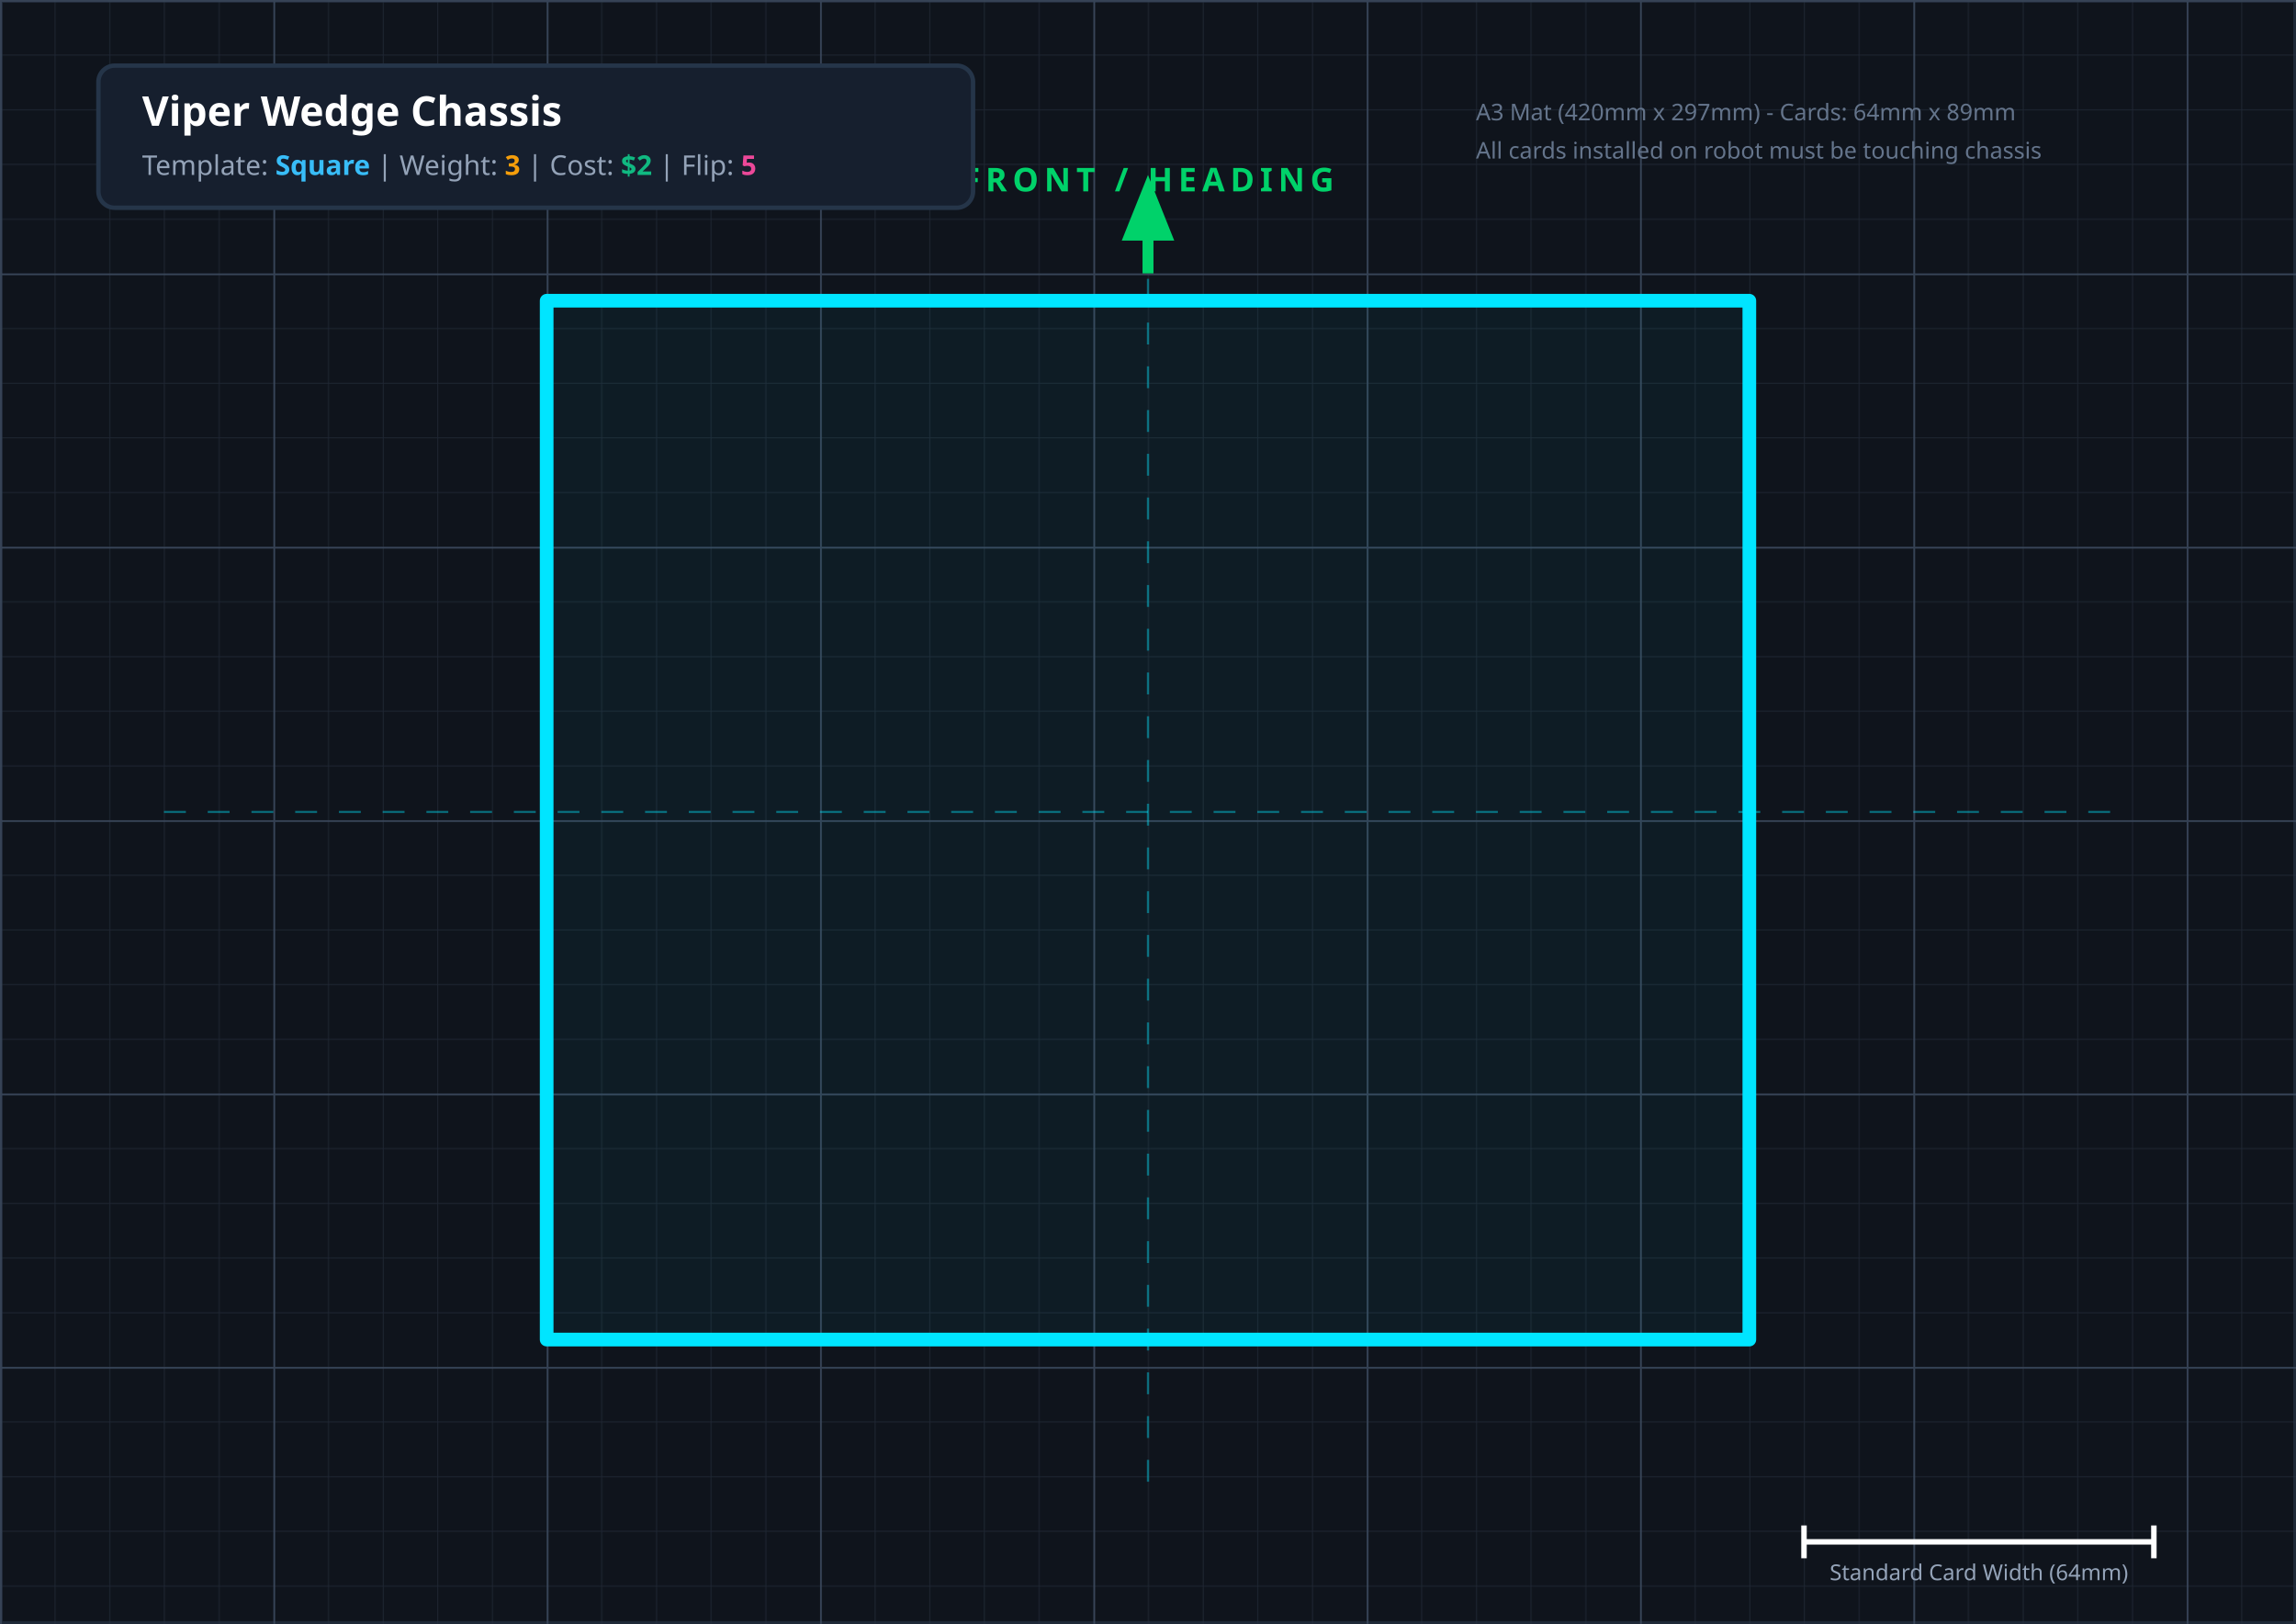
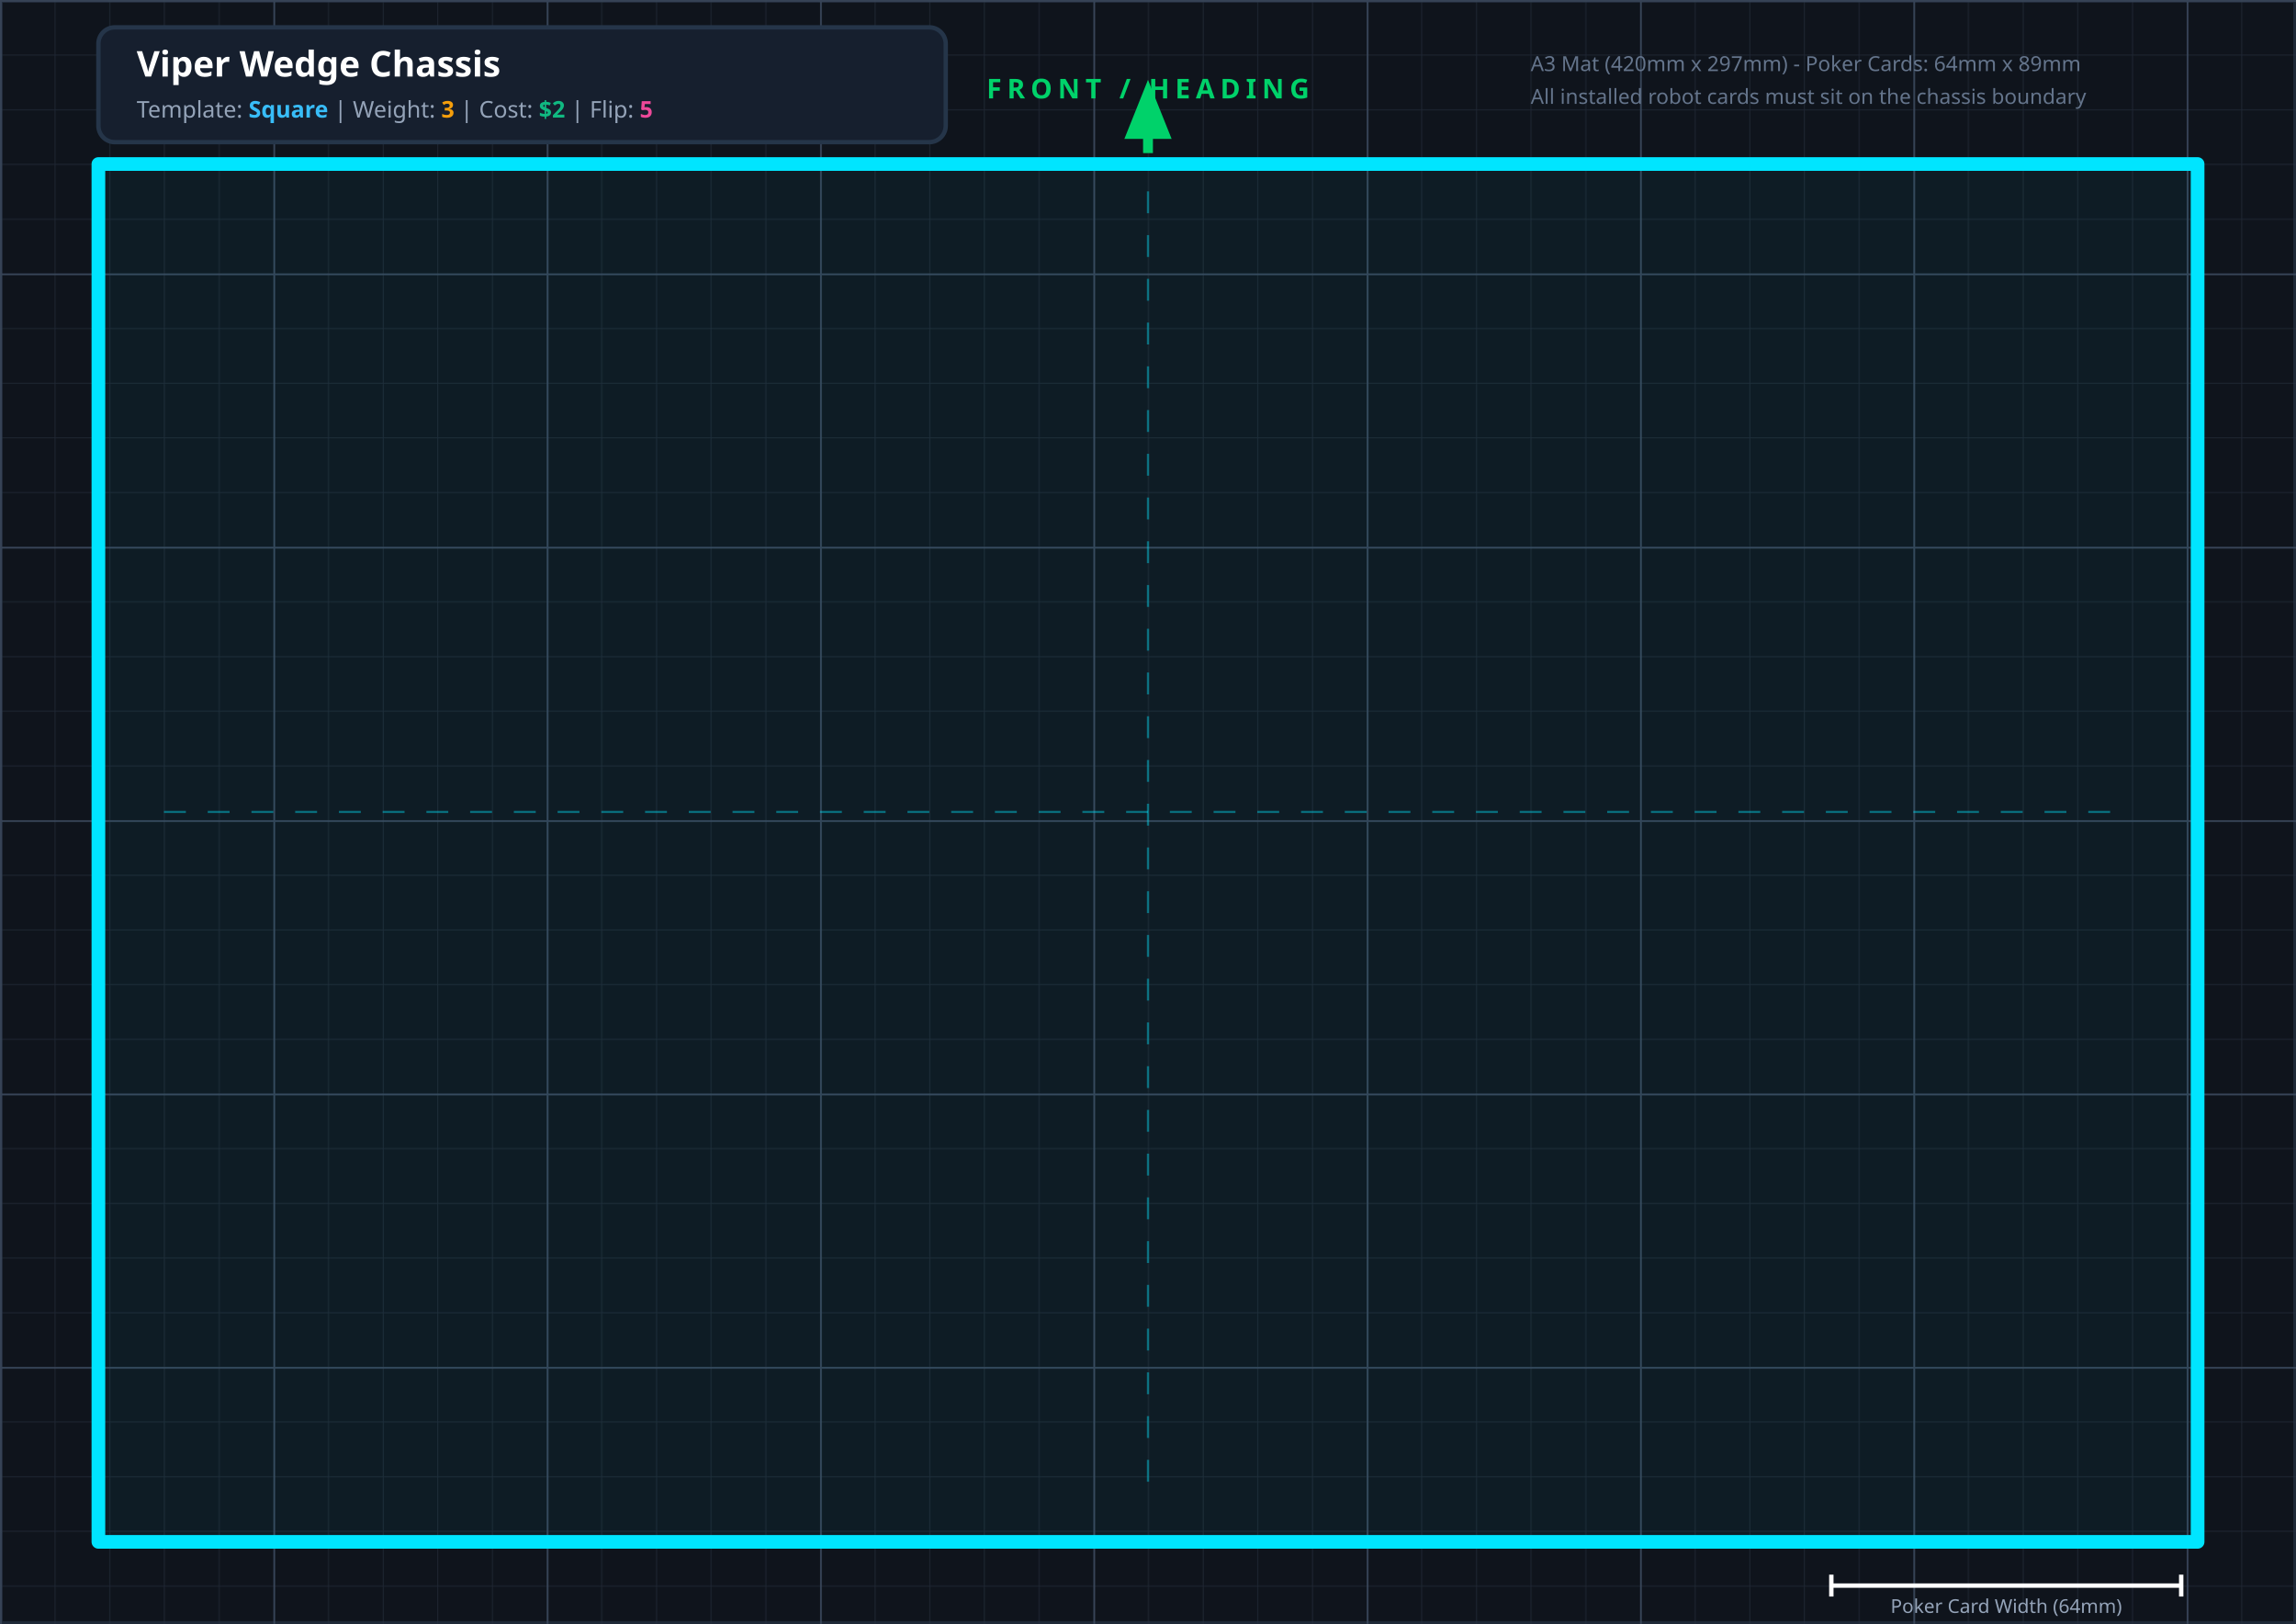
<svg xmlns="http://www.w3.org/2000/svg" viewBox="0 0 420.0 297.0" width="420.0mm" height="297.0mm" class="a3-sheet-svg">
  <defs>
    <pattern id="grid-10" width="10" height="10" patternUnits="userSpaceOnUse">
      <path d="M 10 0 L 0 0 0 10" fill="none" stroke="#2a3342" stroke-width="0.3" opacity="0.6" />
    </pattern>
    <pattern id="grid-50" width="50" height="50" patternUnits="userSpaceOnUse">
      <rect width="50" height="50" fill="url(#grid-10)" />
      <path d="M 50 0 L 0 0 0 50" fill="none" stroke="#3b485d" stroke-width="0.7" opacity="0.8" />
    </pattern>
    <marker id="arrow" viewBox="0 0 10 10" refX="5" refY="5" markerWidth="6" markerHeight="6" orient="auto-start-reverse">
      <path d="M 0 1 L 10 5 L 0 9 z" fill="#00d26a" />
    </marker>
  </defs>
  <rect x="0" y="0" width="420.0" height="297.0" fill="#0f141c" stroke="#1f2937" stroke-width="1" />
  <rect x="0" y="0" width="420.0" height="297.0" fill="url(#grid-50)" />
  <line x1="210.0" y1="35" x2="210.0" y2="272.0" stroke="#00e5ff" stroke-width="0.4" stroke-dasharray="4,4" opacity="0.4" />
  <line x1="30" y1="148.5" x2="390.0" y2="148.5" stroke="#00e5ff" stroke-width="0.4" stroke-dasharray="4,4" opacity="0.4" />
-   <polygon points="100.0,55.0 320.0,55.0 320.0,245.0 100.0,245.0" fill="rgba(0, 229, 255, 0.04)" stroke="#00e5ff" stroke-width="2.5" stroke-linejoin="round" class="chassis-boundary-shape" />
-   <g class="facing-indicator" transform="translate(210.0, 38)">
-     <line x1="0" y1="12" x2="0" y2="0" stroke="#00d26a" stroke-width="2" marker-end="url(#arrow)" />
-     <text x="0" y="-3" fill="#00d26a" font-family="sans-serif" font-size="6" font-weight="bold" text-anchor="middle" letter-spacing="1">FRONT / HEADING</text>
+   <polygon points="18.0,30.0 402.0,30.0 402.0,282.0 18.0,282.0" fill="rgba(0, 229, 255, 0.04)" stroke="#00e5ff" stroke-width="2.5" stroke-linejoin="round" class="chassis-boundary-shape" />
+   <g class="facing-indicator" transform="translate(210.0, 20)">
+     <line x1="0" y1="8" x2="0" y2="0" stroke="#00d26a" stroke-width="1.8" marker-end="url(#arrow)" />
+     <text x="0" y="-2" fill="#00d26a" font-family="sans-serif" font-size="5" font-weight="bold" text-anchor="middle" letter-spacing="1">FRONT / HEADING</text>
  </g>
-   <g class="sheet-title-banner" transform="translate(18, 12)">
-     <rect x="0" y="0" width="160" height="26" rx="3" fill="#161f2e" stroke="#253549" stroke-width="0.8" />
-     <text x="8" y="11" fill="#ffffff" font-family="sans-serif" font-size="7.5" font-weight="bold">Viper Wedge Chassis</text>
-     <text x="8" y="20" fill="#94a3b8" font-family="sans-serif" font-size="5">Template: <tspan fill="#38bdf8" font-weight="bold">Square</tspan> | Weight: <tspan fill="#f59e0b" font-weight="bold">3</tspan> | Cost: <tspan fill="#10b981" font-weight="bold">$2</tspan> | Flip: <tspan fill="#ec4899" font-weight="bold">5</tspan>
+   <g class="sheet-title-banner" transform="translate(18, 5)">
+     <rect x="0" y="0" width="155" height="21" rx="3" fill="#161f2e" stroke="#253549" stroke-width="0.8" />
+     <text x="7" y="9" fill="#ffffff" font-family="sans-serif" font-size="6.5" font-weight="bold">Viper Wedge Chassis</text>
+     <text x="7" y="16.5" fill="#94a3b8" font-family="sans-serif" font-size="4.2">Template: <tspan fill="#38bdf8" font-weight="bold">Square</tspan> | Weight: <tspan fill="#f59e0b" font-weight="bold">3</tspan> | Cost: <tspan fill="#10b981" font-weight="bold">$2</tspan> | Flip: <tspan fill="#ec4899" font-weight="bold">5</tspan>
    </text>
  </g>
-   <g class="sheet-rules-note" transform="translate(270.0, 14)">
-     <text x="0" y="8" fill="#64748b" font-family="sans-serif" font-size="4.2">A3 Mat (420mm x 297mm) - Cards: 64mm x 89mm</text>
-     <text x="0" y="15" fill="#64748b" font-family="sans-serif" font-size="4.2">All cards installed on robot must be touching chassis</text>
+   <g class="sheet-rules-note" transform="translate(280.0, 7)">
+     <text x="0" y="6" fill="#64748b" font-family="sans-serif" font-size="3.8">A3 Mat (420mm x 297mm) - Poker Cards: 64mm x 89mm</text>
+     <text x="0" y="12" fill="#64748b" font-family="sans-serif" font-size="3.8">All installed robot cards must sit on the chassis boundary</text>
  </g>
-   <g class="scale-bar" transform="translate(330.0, 282.0)">
-     <line x1="0" y1="0" x2="64" y2="0" stroke="#ffffff" stroke-width="1" />
-     <line x1="0" y1="-3" x2="0" y2="3" stroke="#ffffff" stroke-width="1" />
-     <line x1="64" y1="-3" x2="64" y2="3" stroke="#ffffff" stroke-width="1" />
-     <text x="32" y="7" fill="#94a3b8" font-family="sans-serif" font-size="4" text-anchor="middle">Standard Card Width (64mm)</text>
+   <g class="scale-bar" transform="translate(335.0, 290.0)">
+     <line x1="0" y1="0" x2="64" y2="0" stroke="#ffffff" stroke-width="0.8" />
+     <line x1="0" y1="-2" x2="0" y2="2" stroke="#ffffff" stroke-width="0.8" />
+     <line x1="64" y1="-2" x2="64" y2="2" stroke="#ffffff" stroke-width="0.8" />
+     <text x="32" y="5" fill="#94a3b8" font-family="sans-serif" font-size="3.5" text-anchor="middle">Poker Card Width (64mm)</text>
  </g>
</svg>
